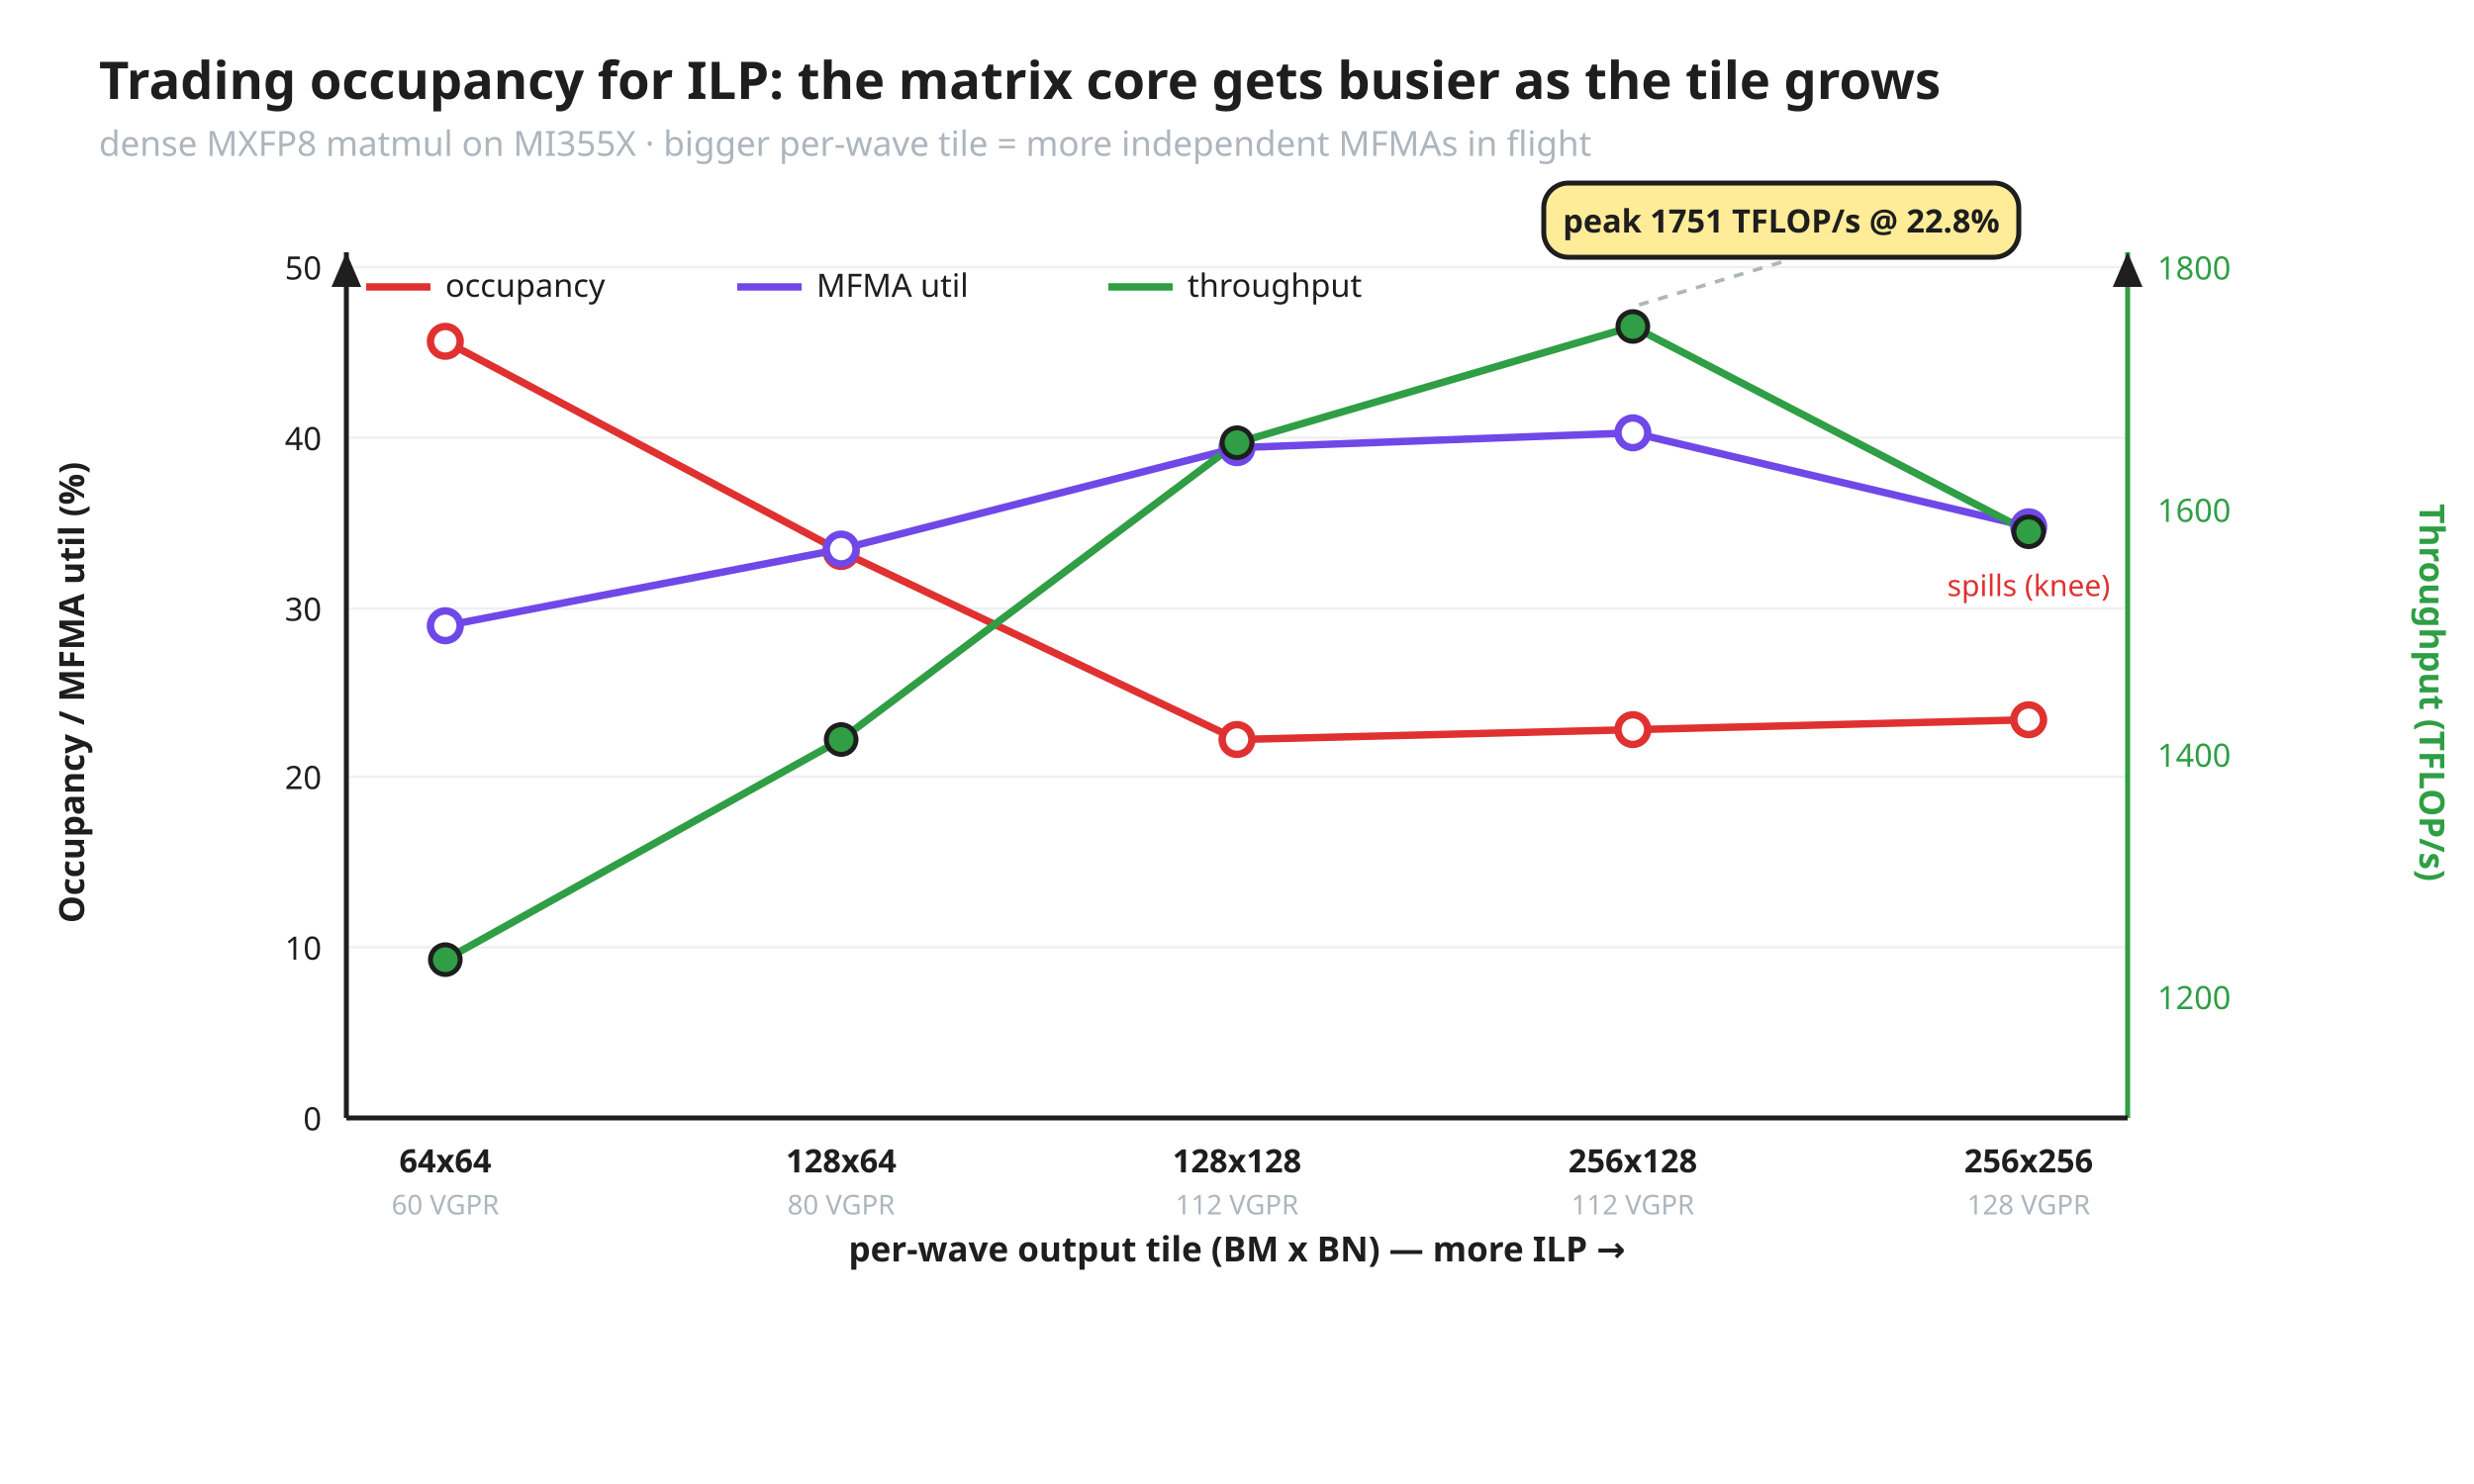
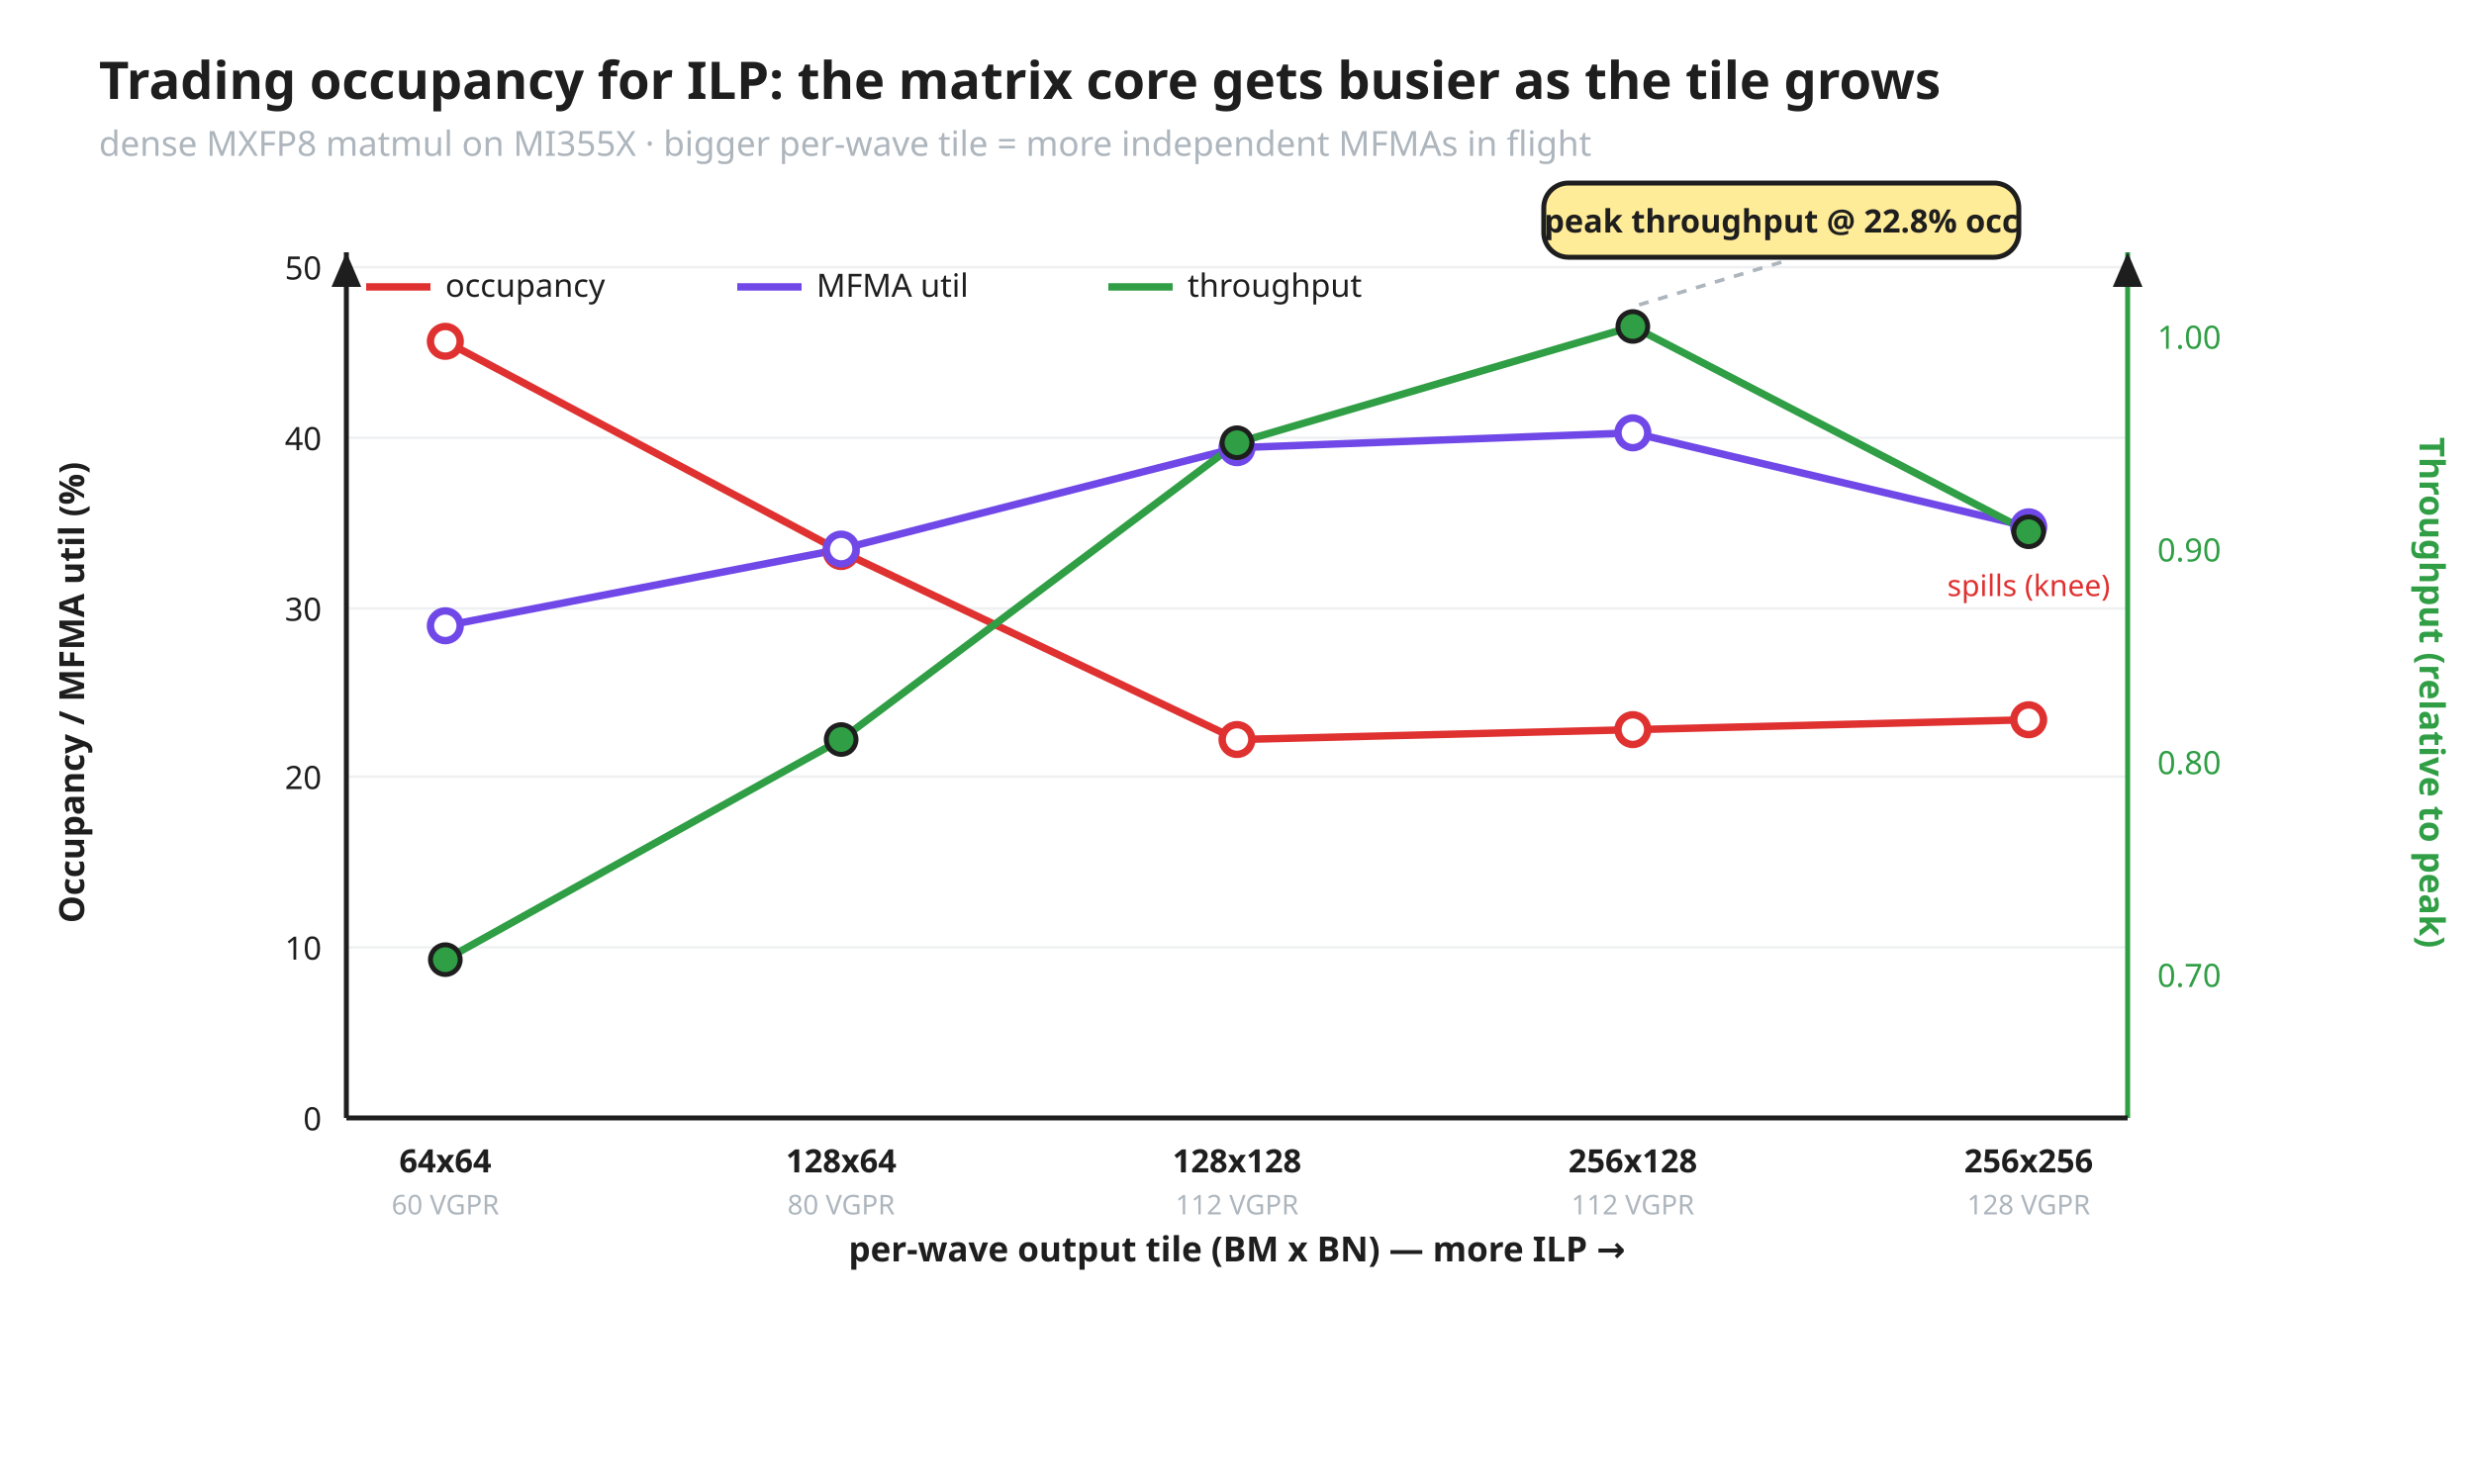
<svg xmlns="http://www.w3.org/2000/svg" width="1000" height="600" viewBox="0 0 1000 600" font-family="Comic Sans MS, Segoe Print, sans-serif">
  <defs>
    <marker id="ah" markerWidth="9" markerHeight="9" refX="7" refY="3" orient="auto" markerUnits="strokeWidth">
      <path d="M0,0 L7,3 L0,6 Z" fill="#1e1e1e" />
    </marker>
  </defs>
  <rect width="1000" height="600" fill="#ffffff" />
  <text x="40" y="40" font-size="21" fill="#1e1e1e" font-weight="bold">Trading occupancy for ILP: the matrix core gets busier as the tile grows</text>
  <text x="40" y="63" font-size="14" fill="#adb5bd">dense MXFP8 matmul on MI355X · bigger per-wave tile = more independent MFMAs in flight</text>
  <line x1="140" y1="452" x2="860" y2="452" stroke="#eef0f2" stroke-width="1" />
  <text x="130" y="457" font-size="13" text-anchor="end" fill="#1e1e1e">0</text>
  <line x1="140" y1="383" x2="860" y2="383" stroke="#eef0f2" stroke-width="1" />
  <text x="130" y="388" font-size="13" text-anchor="end" fill="#1e1e1e">10</text>
  <line x1="140" y1="314" x2="860" y2="314" stroke="#eef0f2" stroke-width="1" />
  <text x="130" y="319" font-size="13" text-anchor="end" fill="#1e1e1e">20</text>
  <line x1="140" y1="246" x2="860" y2="246" stroke="#eef0f2" stroke-width="1" />
  <text x="130" y="251" font-size="13" text-anchor="end" fill="#1e1e1e">30</text>
  <line x1="140" y1="177" x2="860" y2="177" stroke="#eef0f2" stroke-width="1" />
  <text x="130" y="182" font-size="13" text-anchor="end" fill="#1e1e1e">40</text>
  <line x1="140" y1="108" x2="860" y2="108" stroke="#eef0f2" stroke-width="1" />
  <text x="130" y="113" font-size="13" text-anchor="end" fill="#1e1e1e">50</text>
-   <text x="872" y="408" font-size="13" text-anchor="start" fill="#2f9e44">1200</text>
-   <text x="872" y="310" font-size="13" text-anchor="start" fill="#2f9e44">1400</text>
-   <text x="872" y="211" font-size="13" text-anchor="start" fill="#2f9e44">1600</text>
-   <text x="872" y="113" font-size="13" text-anchor="start" fill="#2f9e44">1800</text>
+   <text x="872" y="399" font-size="13" text-anchor="start" fill="#2f9e44">0.70</text>
+   <text x="872" y="313" font-size="13" text-anchor="start" fill="#2f9e44">0.80</text>
+   <text x="872" y="227" font-size="13" text-anchor="start" fill="#2f9e44">0.90</text>
+   <text x="872" y="141" font-size="13" text-anchor="start" fill="#2f9e44">1.00</text>
  <line x1="140" y1="452" x2="140" y2="102" stroke="#1e1e1e" stroke-width="2" marker-end="url(#ah)" />
  <line x1="860" y1="452" x2="860" y2="102" stroke="#2f9e44" stroke-width="2" marker-end="url(#ah)" />
  <line x1="140" y1="452" x2="860" y2="452" stroke="#1e1e1e" stroke-width="2" />
  <text x="34" y="280" font-size="14" text-anchor="middle" fill="#1e1e1e" font-weight="bold" transform="rotate(-90 34 280)">Occupancy / MFMA util (%)</text>
-   <text x="978" y="280" font-size="14" text-anchor="middle" fill="#2f9e44" font-weight="bold" transform="rotate(90 978 280)">Throughput (TFLOP/s)</text>
+   <text x="978" y="280" font-size="14" text-anchor="middle" fill="#2f9e44" font-weight="bold" transform="rotate(90 978 280)">Throughput (relative to peak)</text>
  <polyline points="180,138 340,223 500,299 660,295 820,291" fill="none" stroke="#e03131" stroke-width="3" />
  <polyline points="180,253 340,222 500,181 660,175 820,213" fill="none" stroke="#7048e8" stroke-width="3" />
  <polyline points="180,388 340,299 500,179 660,132 820,215" fill="none" stroke="#2f9e44" stroke-width="3" />
  <circle cx="180" cy="138" r="6" fill="#ffffff" stroke="#e03131" stroke-width="3" />
  <circle cx="180" cy="253" r="6" fill="#ffffff" stroke="#7048e8" stroke-width="3" />
  <circle cx="180" cy="388" r="6" fill="#2f9e44" stroke="#1e1e1e" stroke-width="2" />
  <text x="180" y="474" font-size="13" text-anchor="middle" fill="#1e1e1e" font-weight="bold">64x64</text>
  <text x="180" y="491" font-size="11" text-anchor="middle" fill="#adb5bd">60 VGPR</text>
  <circle cx="340" cy="223" r="6" fill="#ffffff" stroke="#e03131" stroke-width="3" />
  <circle cx="340" cy="222" r="6" fill="#ffffff" stroke="#7048e8" stroke-width="3" />
  <circle cx="340" cy="299" r="6" fill="#2f9e44" stroke="#1e1e1e" stroke-width="2" />
  <text x="340" y="474" font-size="13" text-anchor="middle" fill="#1e1e1e" font-weight="bold">128x64</text>
  <text x="340" y="491" font-size="11" text-anchor="middle" fill="#adb5bd">80 VGPR</text>
  <circle cx="500" cy="299" r="6" fill="#ffffff" stroke="#e03131" stroke-width="3" />
  <circle cx="500" cy="181" r="6" fill="#ffffff" stroke="#7048e8" stroke-width="3" />
  <circle cx="500" cy="179" r="6" fill="#2f9e44" stroke="#1e1e1e" stroke-width="2" />
  <text x="500" y="474" font-size="13" text-anchor="middle" fill="#1e1e1e" font-weight="bold">128x128</text>
  <text x="500" y="491" font-size="11" text-anchor="middle" fill="#adb5bd">112 VGPR</text>
  <circle cx="660" cy="295" r="6" fill="#ffffff" stroke="#e03131" stroke-width="3" />
  <circle cx="660" cy="175" r="6" fill="#ffffff" stroke="#7048e8" stroke-width="3" />
  <circle cx="660" cy="132" r="6" fill="#2f9e44" stroke="#1e1e1e" stroke-width="2" />
  <text x="660" y="474" font-size="13" text-anchor="middle" fill="#1e1e1e" font-weight="bold">256x128</text>
  <text x="660" y="491" font-size="11" text-anchor="middle" fill="#adb5bd">112 VGPR</text>
  <circle cx="820" cy="291" r="6" fill="#ffffff" stroke="#e03131" stroke-width="3" />
  <circle cx="820" cy="213" r="6" fill="#ffffff" stroke="#7048e8" stroke-width="3" />
  <circle cx="820" cy="215" r="6" fill="#2f9e44" stroke="#1e1e1e" stroke-width="2" />
  <text x="820" y="474" font-size="13" text-anchor="middle" fill="#1e1e1e" font-weight="bold">256x256</text>
  <text x="820" y="491" font-size="11" text-anchor="middle" fill="#adb5bd">128 VGPR</text>
  <text x="500" y="510" font-size="14" text-anchor="middle" fill="#1e1e1e" font-weight="bold">per-wave output tile (BM x BN)  —  more ILP →</text>
  <line x1="720" y1="106" x2="660" y2="124" stroke="#adb5bd" stroke-width="1.5" stroke-dasharray="4 4" />
  <rect x="624" y="74" width="192" height="30" rx="10" fill="#ffec99" stroke="#1e1e1e" stroke-width="2" />
-   <text x="720" y="94" font-size="13" text-anchor="middle" fill="#1e1e1e" font-weight="bold">peak 1751 TFLOP/s @ 22.8%</text>
+   <text x="720" y="94" font-size="13" text-anchor="middle" fill="#1e1e1e" font-weight="bold">peak throughput @ 22.8% occ</text>
  <text x="820" y="241" font-size="12" text-anchor="middle" fill="#e03131">spills (knee)</text>
  <line x1="148" y1="116" x2="174" y2="116" stroke="#e03131" stroke-width="3" />
  <text x="180" y="120" font-size="13" fill="#1e1e1e">occupancy</text>
  <line x1="298" y1="116" x2="324" y2="116" stroke="#7048e8" stroke-width="3" />
  <text x="330" y="120" font-size="13" fill="#1e1e1e">MFMA util</text>
  <line x1="448" y1="116" x2="474" y2="116" stroke="#2f9e44" stroke-width="3" />
  <text x="480" y="120" font-size="13" fill="#1e1e1e">throughput</text>
</svg>
